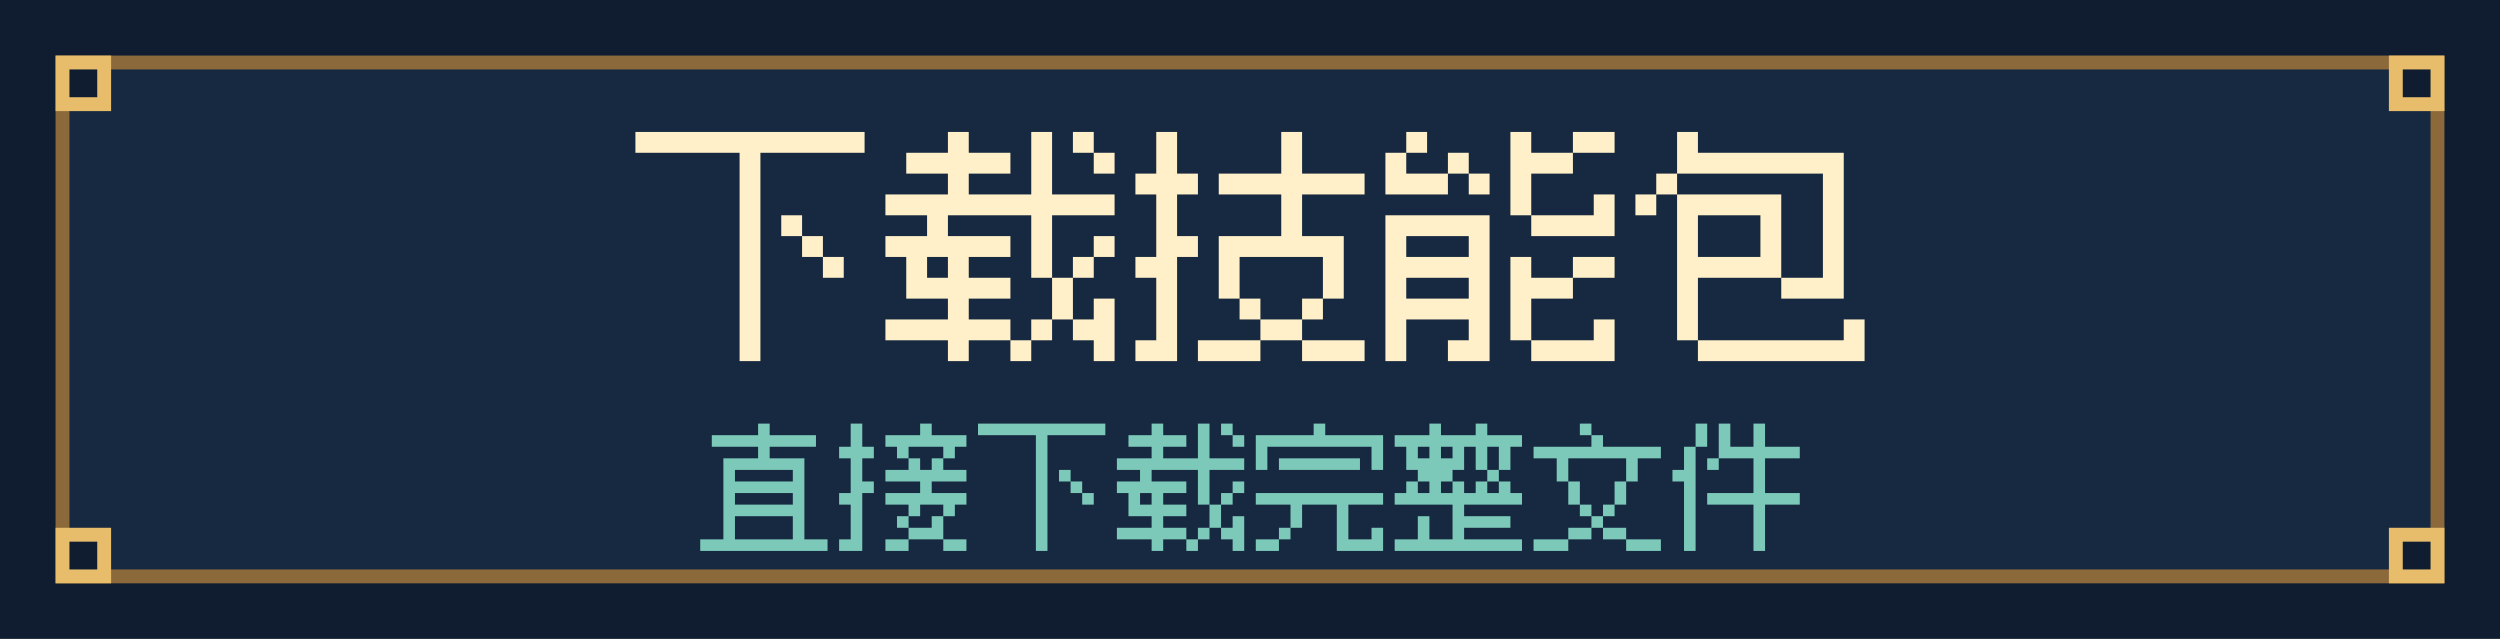
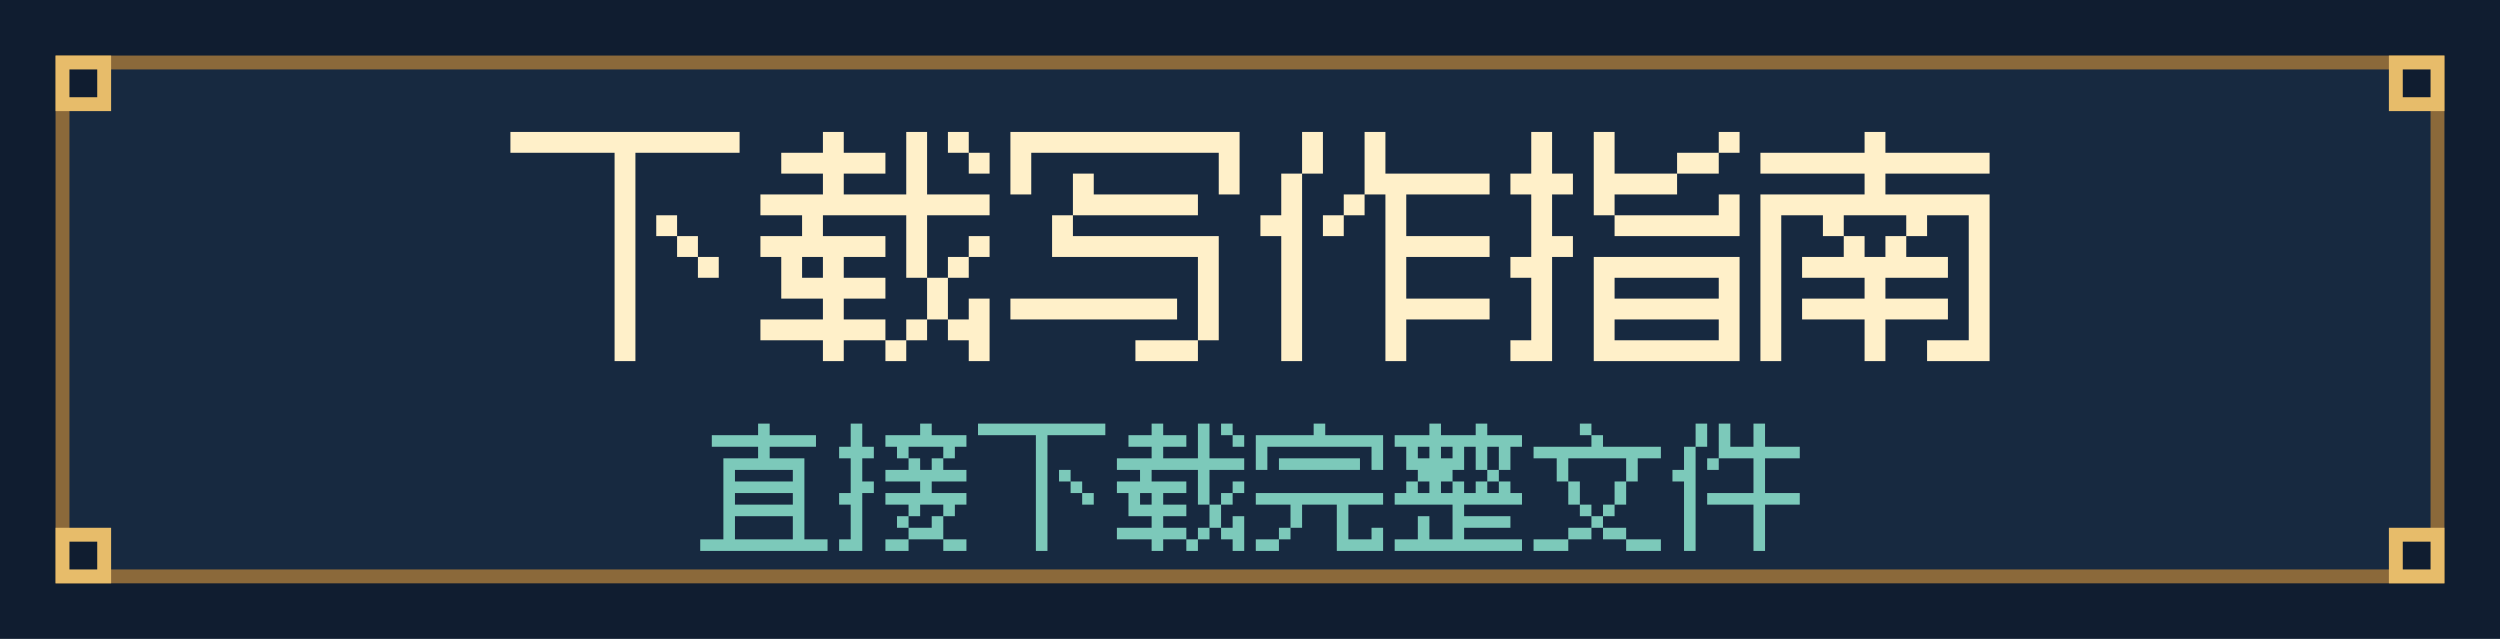
- <svg xmlns="http://www.w3.org/2000/svg" xml:lang="zh-CN" width="360" height="92" viewBox="0 0 360 92" role="img" aria-label="下载技能包 · 直接下载完整文件">
+ <svg xmlns="http://www.w3.org/2000/svg" xml:lang="zh-CN" width="360" height="92" viewBox="0 0 360 92" role="img" aria-label="下载写作指南 · 直接下载完整文件">
  <rect x="0" y="0" width="360" height="92" fill="#101d30" />
  <rect x="8" y="8" width="344" height="76" fill="#8b693a" />
  <rect x="10" y="10" width="340" height="72" fill="#172940" />
  <rect x="8" y="8" width="8" height="8" fill="#e7bc6a" />
  <rect x="10" y="10" width="4" height="4" fill="#101d30" />
  <rect x="344" y="8" width="8" height="8" fill="#e7bc6a" />
  <rect x="346" y="10" width="4" height="4" fill="#101d30" />
  <rect x="8" y="76" width="8" height="8" fill="#e7bc6a" />
  <rect x="10" y="78" width="4" height="4" fill="#101d30" />
  <rect x="344" y="76" width="8" height="8" fill="#e7bc6a" />
  <rect x="346" y="78" width="4" height="4" fill="#101d30" />
-   <path fill="#fff0c9" transform="translate(91.5 49) scale(0.03 -0.03)" d="M0 1000H1100V900H600V-100H500V900H0ZM700 600H800V500H700ZM800 500H900V400H800ZM900 400H1000V300H900ZM1500 1000H1600V900H1800V800H1600V700H1900V1000H2000V700H2300V600H2000V300H1900V600H1500V500H1800V400H1600V300H1800V200H1600V100H1800V0H1600V-100H1500V0H1200V100H1500V200H1300V400H1200V500H1400V600H1200V700H1500V800H1300V900H1500ZM2100 1000H2200V900H2100ZM2200 900H2300V800H2200ZM1500 400H1400V300H1500ZM2200 500H2300V400H2200ZM2100 400H2200V300H2100ZM2000 300H2100V100H2000ZM2200 200H2300V-100H2200V0H2100V100H2200ZM1900 100H2000V0H1900ZM1800 0H1900V-100H1800ZM2500 1000H2600V800H2700V700H2600V500H2700V400H2600V-100H2400V0H2500V300H2400V400H2500V700H2400V800H2500ZM3100 1000H3200V800H3500V700H3200V500H3400V200H3300V400H2900V200H2800V500H3100V700H2800V800H3100ZM2900 200H3000V100H2900ZM3200 200H3300V100H3200ZM3000 100H3200V0H3000ZM2700 0H3000V-100H2700ZM3200 0H3500V-100H3200ZM3700 1000H3800V900H3700ZM4200 1000H4300V900H4500V800H4300V600H4200ZM4500 1000H4700V900H4500ZM3600 900H3700V800H3900V700H3600ZM3900 900H4000V800H3900ZM4000 800H4100V700H4000ZM4600 700H4700V500H4300V600H4600ZM3600 600H4100V-100H3900V0H4000V100H3700V-100H3600ZM3700 500V400H4000V500ZM3700 300V200H4000V300ZM4200 400H4300V300H4500V200H4300V0H4200ZM4500 400H4700V300H4500ZM4600 100H4700V-100H4300V0H4600ZM5000 1000H5100V900H5800V200H5500V300H5700V800H5000ZM4900 800H5000V700H4900ZM4800 700H4900V600H4800ZM5000 700H5500V300H5100V0H5000ZM5100 600V400H5400V600ZM5800 100H5900V-100H5100V0H5800Z" />
+   <path fill="#fff0c9" transform="translate(73.5 49) scale(0.03 -0.03)" d="M0 1000H1100V900H600V-100H500V900H0ZM700 600H800V500H700ZM800 500H900V400H800ZM900 400H1000V300H900ZM1500 1000H1600V900H1800V800H1600V700H1900V1000H2000V700H2300V600H2000V300H1900V600H1500V500H1800V400H1600V300H1800V200H1600V100H1800V0H1600V-100H1500V0H1200V100H1500V200H1300V400H1200V500H1400V600H1200V700H1500V800H1300V900H1500ZM2100 1000H2200V900H2100ZM2200 900H2300V800H2200ZM1500 400H1400V300H1500ZM2200 500H2300V400H2200ZM2100 400H2200V300H2100ZM2000 300H2100V100H2000ZM2200 200H2300V-100H2200V0H2100V100H2200ZM1900 100H2000V0H1900ZM1800 0H1900V-100H1800ZM2400 1000H3500V700H3400V900H2500V700H2400ZM2700 800H2800V700H3300V600H2700ZM2600 600H2700V500H3400V0H3300V400H2600ZM2400 200H3200V100H2400ZM3000 0H3300V-100H3000ZM3800 1000H3900V800H3800ZM4100 1000H4200V800H4700V700H4300V500H4700V400H4300V200H4700V100H4300V-100H4200V700H4100ZM3700 800H3800V-100H3700V500H3600V600H3700ZM4000 700H4100V600H4000ZM3900 600H4000V500H3900ZM4900 1000H5000V800H5100V700H5000V500H5100V400H5000V-100H4800V0H4900V300H4800V400H4900V700H4800V800H4900ZM5200 1000H5300V800H5600V700H5300V600H5200ZM5800 1000H5900V900H5800ZM5600 900H5800V800H5600ZM5800 700H5900V500H5300V600H5800ZM5200 400H5900V-100H5200ZM5300 300V200H5800V300ZM5300 100V0H5800V100ZM6500 1000H6600V900H7100V800H6600V700H7100V-100H6800V0H7000V600H6800V500H6700V600H6400V500H6300V600H6100V-100H6000V700H6500V800H6000V900H6500ZM6400 500H6500V400H6600V500H6700V400H6900V300H6600V200H6900V100H6600V-100H6500V100H6200V200H6500V300H6200V400H6400Z" />
  <path fill="#7cc9ba" transform="translate(100.833 77.6667) scale(0.0166667 -0.0166667)" d="M500 1000H600V900H1000V800H600V700H900V0H1100V-100H0V0H200V700H500V800H100V900H500ZM300 600V500H800V600ZM300 400V300H800V400ZM300 200V0H800V200ZM1300 1000H1400V800H1500V700H1400V500H1500V400H1400V-100H1200V0H1300V300H1200V400H1300V700H1200V800H1300ZM1900 1000H2000V900H2300V800H2200V700H2100V800H1800V700H1700V800H1600V900H1900ZM1800 700H1900V600H2000V700H2100V600H2300V500H2000V400H2300V300H2200V200H2100V300H1900V200H1800V300H1600V400H1900V500H1600V600H1800ZM1700 200H1800V100H1700ZM2000 200H2100V0H1800V100H2000ZM1600 0H1800V-100H1600ZM2100 0H2300V-100H2100ZM2400 1000H3500V900H3000V-100H2900V900H2400ZM3100 600H3200V500H3100ZM3200 500H3300V400H3200ZM3300 400H3400V300H3300ZM3900 1000H4000V900H4200V800H4000V700H4300V1000H4400V700H4700V600H4400V300H4300V600H3900V500H4200V400H4000V300H4200V200H4000V100H4200V0H4000V-100H3900V0H3600V100H3900V200H3700V400H3600V500H3800V600H3600V700H3900V800H3700V900H3900ZM4500 1000H4600V900H4500ZM4600 900H4700V800H4600ZM3900 400H3800V300H3900ZM4600 500H4700V400H4600ZM4500 400H4600V300H4500ZM4400 300H4500V100H4400ZM4600 200H4700V-100H4600V0H4500V100H4600ZM4300 100H4400V0H4300ZM4200 0H4300V-100H4200ZM5300 1000H5400V900H5900V600H5800V800H4900V600H4800V900H5300ZM5000 700H5700V600H5000ZM4800 400H5900V300H5600V0H5800V100H5900V-100H5500V300H5200V100H5100V300H4800ZM5000 100H5100V0H5000ZM4800 0H5000V-100H4800ZM6300 1000H6400V900H6700V1000H6800V900H7100V800H7000V600H6900V800H6800V600H6700V800H6600V600H6500V500H6400V400H6500V500H6600V400H6700V500H6800V400H6900V500H7000V400H7100V300H6600V200H7000V100H6600V0H7100V-100H6000V0H6200V200H6300V0H6500V300H6000V400H6100V500H6200V400H6300V500H6200V600H6100V800H6000V900H6300ZM6300 800H6200V700H6300ZM6500 800H6400V700H6500ZM6800 600H6900V500H6800ZM7600 1000H7700V900H7600ZM7700 900H7800V800H8300V700H8100V500H8000V700H7500V500H7400V700H7200V800H7700ZM7500 500H7600V300H7500ZM7900 500H8000V300H7900ZM7600 300H7700V200H7600ZM7800 300H7900V200H7800ZM7700 200H7800V100H7700ZM7500 100H7700V0H7500ZM7800 100H8000V0H7800ZM7200 0H7500V-100H7200ZM8000 0H8300V-100H8000ZM8600 1000H8700V800H8600ZM8800 1000H8900V800H9100V1000H9200V800H9500V700H9200V400H9500V300H9200V-100H9100V300H8700V400H9100V700H8800ZM8500 800H8600V-100H8500V500H8400V600H8500ZM8700 700H8800V600H8700Z" />
</svg>
